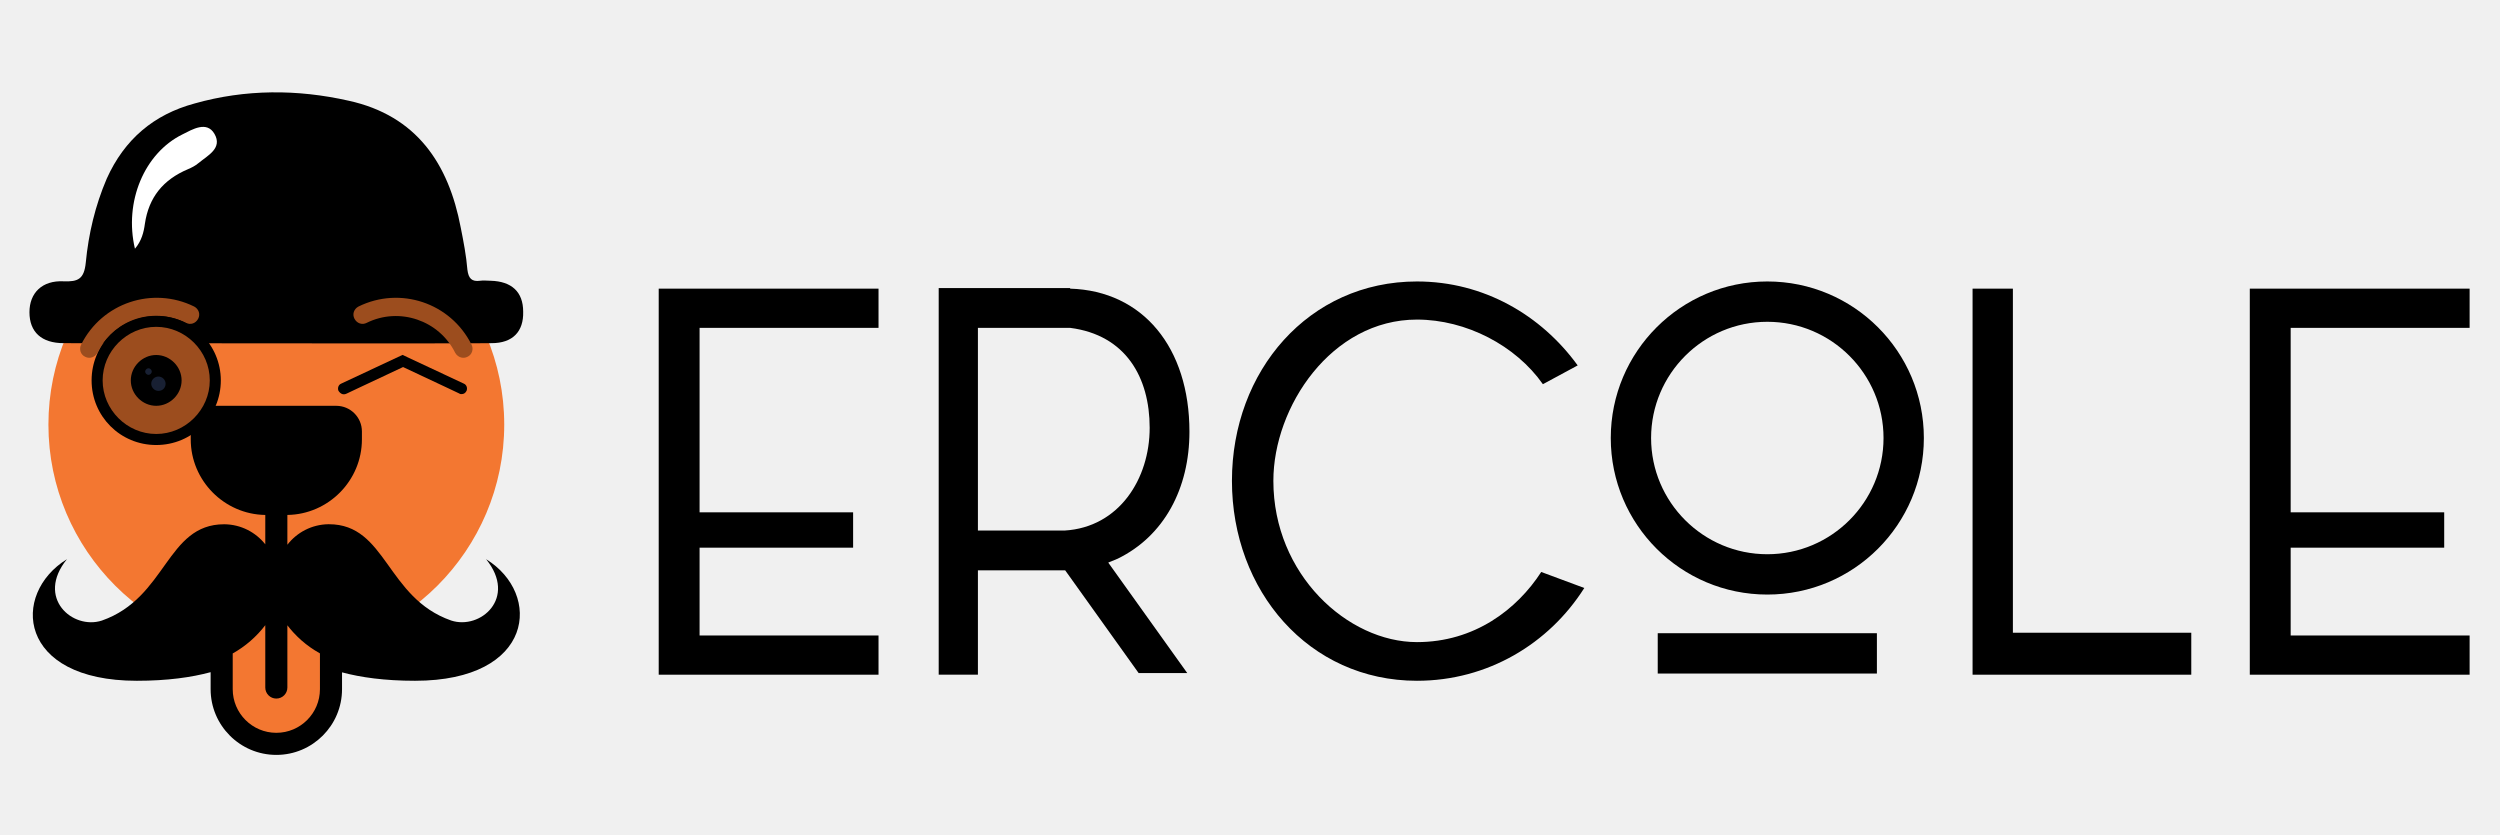
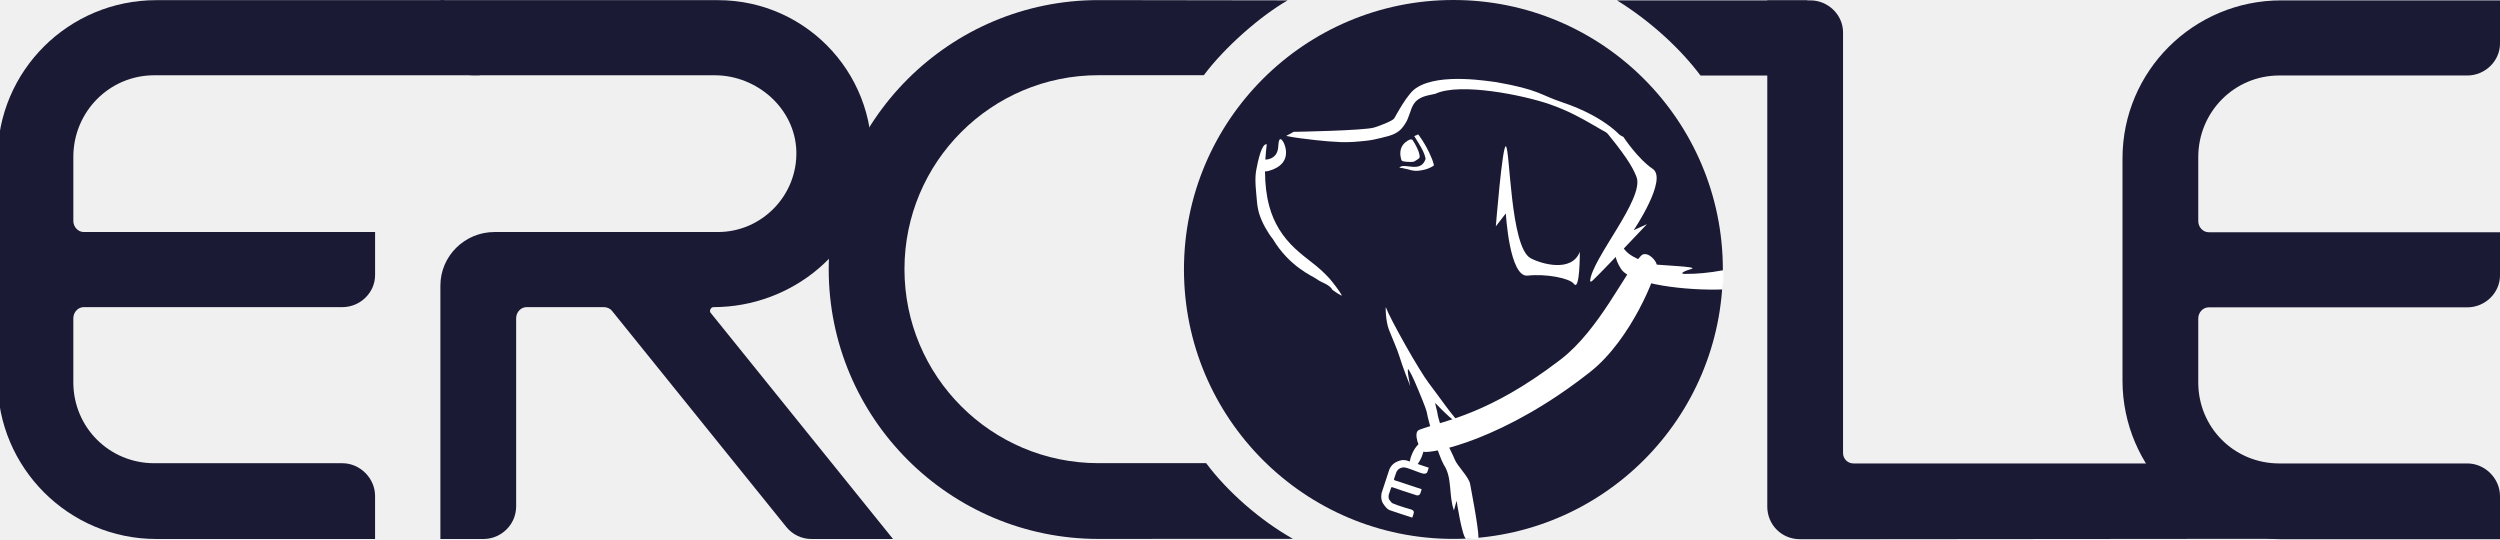
- <svg xmlns="http://www.w3.org/2000/svg" height="201.507" width="603.58" viewBox="0 0 603.58 201.507" xml:space="preserve" id="svg2" version="1.1">
-   <defs id="defs6">
-     <clipPath id="clipPath18" clipPathUnits="userSpaceOnUse">
-       <path id="path16" d="M 0,150.38 H 442.185 V 0 H 0 Z" />
-     </clipPath>
-   </defs>
-   <g transform="matrix(1.333333,0,0,-1.333333,0,201.5067)" id="g10">
-     <g id="g12">
-       <g id="g20" transform="translate(50.03537,115.5088)">
-         <path d="m 0,0 c -22.755,0 -41.268,-18.512 -41.268,-41.268 0,-22.754 18.513,-41.267 41.268,-41.267 22.755,0 41.268,18.513 41.268,41.267 C 41.268,-18.512 22.755,0 0,0" style="fill:#f37731;fill-opacity:1;fill-rule:nonzero;stroke:none" id="path22" />
-       </g>
-       <g id="g24" transform="translate(11.53347,88.9927)">
-         <path d="m 0,0 c -4,0 -6.2,2 -6.2,5.6 0,3.5 2.3,5.8 6.2,5.6 2.6,-0.1 3.7,0.4 4,3.4 0.5,5.2 1.7,10.3 3.8,15.2 3.2,7.1 8.5,11.6 15.9,13.6 9.2,2.6 18.6,2.6 27.9,0.5 12.3,-2.7 18.1,-11.4 20.3,-23 0.5,-2.5 1,-5.1 1.2,-7.6 0.2,-1.6 0.8,-2.2 2.3,-2 0.6,0.1 1.2,0 1.9,0 3.8,-0.1 5.9,-2 5.9,-5.6 C 83.3,2.1 81.3,0 77.5,0 72.3,-0.1 12.7,0 0,0" style="fill:#000000;fill-opacity:1;fill-rule:nonzero;stroke:none" id="path26" />
-       </g>
-       <g id="g28" transform="translate(24.43337,106.0928)">
-         <path d="m 0,0 c 1.2,1.4 1.6,3 1.8,4.5 0.7,4.8 3.3,8 7.8,9.9 0.7,0.3 1.3,0.6 1.9,1.1 1.7,1.4 4.4,2.7 2.9,5.3 -1.4,2.4 -4,0.8 -5.8,-0.1 C 1.7,17.3 -2,8.5 0,0" style="fill:#ffffff;fill-opacity:1;fill-rule:nonzero;stroke:none" id="path30" />
-       </g>
-       <g id="g32" transform="translate(15.42697,86.524)">
-         <path d="m 0,0 c 0.369,-0.187 0.709,-0.211 1.035,-0.153 0.488,0.086 0.934,0.416 1.188,0.881 2.909,5.888 10.12,8.335 16.007,5.426 0.834,-0.441 1.783,-0.106 2.224,0.728 0.441,0.833 0.105,1.782 -0.728,2.223 C 12.185,12.814 3.063,9.778 -0.728,2.223 -1.169,1.39 -0.819,0.359 0,0" style="fill:#9c4d1e;fill-opacity:1;fill-rule:nonzero;stroke:none" id="path34" />
-       </g>
-       <g id="g36" transform="translate(84.64337,86.524)">
-         <path d="m 0,0 c -0.369,-0.187 -0.709,-0.211 -1.035,-0.153 -0.488,0.086 -0.934,0.416 -1.188,0.881 -2.909,5.888 -10.12,8.335 -16.007,5.426 -0.834,-0.441 -1.783,-0.106 -2.224,0.728 -0.441,0.833 -0.105,1.782 0.728,2.223 7.541,3.709 16.663,0.673 20.454,-6.882 C 1.169,1.39 0.819,0.359 0,0" style="fill:#9c4d1e;fill-opacity:1;fill-rule:nonzero;stroke:none" id="path38" />
-       </g>
-       <g id="g40" transform="translate(88.01877,49.875)">
-         <path d="M 0,0 C 5.694,-7.018 -1.052,-12.844 -6.324,-11.105 -18.091,-6.986 -18.016,6.331 -28.46,6.331 h -0.107 C -31.592,6.283 -34.27,4.834 -35.983,2.615 v 5.396 c 7.442,0.11 13.498,6.223 13.498,13.691 v 1.423 c 0,2.567 -2.08,4.648 -4.648,4.648 h -21.701 c -2.568,0 -4.648,-2.081 -4.648,-4.648 v -1.423 c 0,-7.468 6.055,-13.58 13.499,-13.692 V 2.691 c -1.723,2.176 -4.379,3.59 -7.374,3.633 h -0.076 c -10.476,0 -10.368,-13.316 -22.135,-17.435 -5.273,-1.733 -12.026,4.093 -6.331,11.111 -10.192,-6.293 -8.957,-22.016 12.655,-22.016 5.564,0 9.932,0.628 13.363,1.557 v -3.082 c 0,-6.561 5.337,-11.897 11.898,-11.897 6.56,0 11.897,5.336 11.897,11.897 v 3.051 c 3.392,-0.912 7.713,-1.526 13.217,-1.526 C 8.743,-22.016 10.199,-6.293 0,0" style="fill:#000000;fill-opacity:1;fill-rule:nonzero;stroke:none" id="path42" />
-       </g>
-       <g id="g44" transform="translate(28.28497,93.9483)">
-         <path d="m 0,0 c -6.5,0 -11.7,-5.2 -11.7,-11.7 0,-6.5 5.2,-11.7 11.7,-11.7 6.5,0 11.7,5.2 11.7,11.7 C 11.7,-5.2 6.4,0 0,0" style="fill:#000000;fill-opacity:1;fill-rule:nonzero;stroke:none" id="path46" />
-       </g>
-       <g id="g48" transform="translate(62.78497,79.8672)">
-         <path d="M 0,0 1.9,0.9 10.2,4.8 18.5,0.9 20.4,0 c 0.1,-0.1 0.3,-0.1 0.4,-0.1 0.4,0 0.7,0.2 0.9,0.6 0.2,0.5 0,1.1 -0.5,1.3 L 10.1,7 -1,1.8 C -1.5,1.6 -1.7,1 -1.5,0.5 -1.1,-0.1 -0.6,-0.3 0,0" style="fill:#000000;fill-opacity:1;fill-rule:nonzero;stroke:none" id="path50" />
-       </g>
-       <g id="g52" transform="translate(28.28497,72.5484)">
-         <path d="m 0,0 c -5.3,0 -9.7,4.4 -9.7,9.7 0,5.3 4.4,9.7 9.7,9.7 C 5.3,19.4 9.7,15 9.7,9.7 9.7,4.4 5.3,0 0,0" style="fill:#9c4d1e;fill-opacity:1;fill-rule:nonzero;stroke:none" id="path54" />
-       </g>
-       <g id="g56" transform="translate(28.28497,86.8487)">
-         <path d="m 0,0 c -2.5,0 -4.6,-2.1 -4.6,-4.6 0,-2.5 2.1,-4.6 4.6,-4.6 2.5,0 4.6,2.1 4.6,4.6 C 4.6,-2.1 2.5,0 0,0" style="fill:#000000;fill-opacity:1;fill-rule:nonzero;stroke:none" id="path58" />
-       </g>
-       <g id="g60" transform="translate(26.88507,83.2486)">
-         <path d="M 0,0 C -0.3,0 -0.6,0.3 -0.6,0.6 -0.6,0.9 -0.3,1.2 0,1.2 0.3,1.2 0.6,0.9 0.6,0.6 0.6,0.3 0.3,0 0,0" style="fill:#182033;fill-opacity:1;fill-rule:nonzero;stroke:none" id="path62" />
-       </g>
-       <g id="g64" transform="translate(28.68527,80.3487)">
-         <path d="M 0,0 C -0.7,0 -1.3,0.6 -1.3,1.3 -1.3,2 -0.7,2.6 0,2.6 0.7,2.6 1.3,2 1.3,1.3 1.3,0.6 0.8,0 0,0" style="fill:#182033;fill-opacity:1;fill-rule:nonzero;stroke:none" id="path66" />
-       </g>
-       <g id="g68" transform="translate(57.93237,26.333)">
-         <path d="m 0,0 c 0,-4.354 -3.543,-7.896 -7.897,-7.896 -4.354,0 -7.897,3.542 -7.897,7.896 v 6.476 c 2.302,1.284 4.302,3.034 5.897,5.114 V 0.304 c 0,-1.105 0.896,-2 2,-2 1.104,0 2,0.895 2,2 v 11.269 c 0.324,-0.423 0.666,-0.832 1.024,-1.226 0.039,-0.044 0.081,-0.085 0.12,-0.128 0.436,-0.472 0.892,-0.922 1.373,-1.349 0.015,-0.013 0.031,-0.025 0.046,-0.039 1,-0.878 2.094,-1.65 3.267,-2.305 C -0.044,6.514 -0.023,6.497 0,6.484 Z" style="fill:#f37731;fill-opacity:1;fill-rule:nonzero;stroke:none" id="path70" />
-       </g>
-       <g id="g72" transform="translate(119.2757,28.96)">
-         <path d="M 0,0 H 39.802 V 7.1 H 7.4 v 15.901 h 27.802 v 6.4 H 7.4 v 33.402 h 32.402 v 7.101 H 0 Z" style="fill:#000000;fill-opacity:1;fill-rule:nonzero;stroke:none" id="path74" />
-       </g>
-       <g id="g76" transform="translate(192.7757,55.0616)">
-         <path d="M 0,0 H -15.701 V 36.701 H 1 c 10.101,-1.299 14.4,-9 14.4,-18.1 C 15.4,9.4 9.9,0.6 0,0 M 22.602,17.9 C 22.602,33.102 14.2,43.402 1,43.803 v 0.099 h -14.102 -1.599 -8.101 v -70.004 h 7.101 v 18.901 h 13.4 2.401 l 13.3,-18.602 h 8.801 L 7.9,-5.801 c 1.201,0.5 1.701,0.7 1.701,0.7 C 18.001,-1 22.602,7.6 22.602,17.9" style="fill:#000000;fill-opacity:1;fill-rule:nonzero;stroke:none" id="path78" />
-       </g>
-       <g id="g80" transform="translate(364.4817,98.8643)">
-         <path d="m 0,0 h -7.301 v -69.904 h 3 6.501 30.102 v 7.599 H 0 Z" style="fill:#000000;fill-opacity:1;fill-rule:nonzero;stroke:none" id="path82" />
-       </g>
-       <g id="g84" transform="translate(447.1829,91.7627)">
-         <path d="M 0,0 V 7.102 H -39.803 V -62.803 H 0 v 7.1 h -32.402 v 15.901 h 27.801 v 6.401 H -32.402 V 0 Z" style="fill:#000000;fill-opacity:1;fill-rule:nonzero;stroke:none" id="path86" />
-       </g>
-       <path d="m 300.172,29.169 h 39.685 v 7.303 h -39.685 z" style="fill:#000000;fill-opacity:1;fill-rule:nonzero;stroke:none" id="path88" />
-       <g id="g90" transform="translate(320.0149,50.7735)">
-         <path d="m 0,0 c -11.604,0 -21.045,9.44 -21.045,21.044 0,11.604 9.441,21.044 21.045,21.044 11.604,0 21.044,-9.44 21.044,-21.044 C 21.044,9.44 11.604,0 0,0 m 0,49.391 c -15.656,0 -28.347,-12.692 -28.347,-28.347 0,-15.655 12.691,-28.347 28.347,-28.347 15.655,0 28.346,12.692 28.346,28.347 0,15.655 -12.691,28.347 -28.346,28.347" style="fill:#000000;fill-opacity:1;fill-rule:nonzero;stroke:none" id="path92" />
-       </g>
-       <g id="g94" transform="translate(256.5745,34.8604)">
-         <path d="m 0,0 c -12.5,0 -26.001,12.2 -26.001,29.201 0,13.401 10.5,29.201 26.001,29.201 8.9,0 17.901,-4.699 22.802,-11.7 l 6.301,3.401 C 22.502,59.203 12.101,65.304 0,65.304 -19.601,65.304 -33.502,49.103 -33.502,29.201 -33.502,9.3 -19.601,-7.001 0,-7.001 c 12.801,0 23.901,6.7 30.302,16.802 l -7.8,2.899 C 18.102,5.9 10.401,0 0,0" style="fill:#000000;fill-opacity:1;fill-rule:nonzero;stroke:none" id="path96" />
-       </g>
-     </g>
+ <svg xmlns="http://www.w3.org/2000/svg" version="1.1" id="Livello_1" x="0px" y="0px" viewBox="0 0 3401.57 733.65" style="enable-background:new 0 0 3401.57 733.65;" xml:space="preserve">
+   <style type="text/css">
+ 	.st0{fill:#1A1A35;}
+ 	.st1{fill:#FFFFFF;}
+ </style>
+   <path class="st0" d="M2200.08,0.51c46.6,28.75,87.26,66.92,113.64,102.25h145.36V0.51H2200.08z" />
+   <path class="st0" d="M1641.13,630.19h-146.56c-145.74,0-263.93-118.19-263.93-263.93c0-145.74,118.19-263.93,263.93-263.93h143.39  c28.15-37.8,77.02-80.66,114.04-101.81l-257.43-0.38c-202.61,0-367.01,164.4-367.01,366.13c0,202.61,164.4,367.01,367.01,367.01  l264.69-0.13C1715.17,708.46,1669.83,668.84,1641.13,630.19z" />
+   <g>
+     <path class="st0" d="M2521.92,630.57h406.19c23.99,0,165.72,102.57,165.72,102.57l-586.13,0.51h-58.65   c-24.88,0-44.43-19.55-44.43-44.43v-58.65V0.51h58.65c23.99,0,44.43,19.55,44.43,43.54v572.29   C2507.71,624.35,2513.93,630.57,2521.92,630.57z" />
+     <path class="st0" d="M3101.21,102.71c-61.32,0-110.19,49.76-110.19,111.08v87.09c0,8,6.22,15.11,14.22,15.11h396.34v58.65   c0,23.99-20.44,43.54-44.43,43.54h-351.91c-8,0-14.22,7.11-14.22,15.11v87.09c0,61.32,48.88,110.19,110.19,110.19h255.93   c23.99,0,44.43,20.44,44.43,44.43v58.65h-297.7c-119.08,0-215.94-96.86-215.94-215.94v-99.53v-22.22v-79.98V215.57   c0-119.08,96.86-215.05,215.94-215.05h297.7v58.65c0,23.99-20.44,43.54-44.43,43.54H3101.21z" />
+   </g>
+   <g>
+     <path class="st0" d="M1070.19,717.37L832.92,423.22c-2.67-3.55-7.11-5.33-11.55-5.33H716.51c-8,0-14.22,7.11-14.22,15.11v255.93   c0,24.88-20.44,44.43-44.43,44.43h-58.65V417.89v-29.33c0-39.99,32.88-72.87,73.76-72.87h29.33h43.54h132.41h98.64   c59.54,0,108.42-49.76,106.64-110.19c-1.78-57.76-53.32-103.08-111.08-103.08h-328.8c-24.88,0-44.43-19.55-44.43-43.54V0.22h377.68   c123.52,0,221.27,106.64,207.94,231.94c-11.55,107.53-106.64,185.73-214.16,185.73c-3.55,0-6.22,5.33-3.55,8l247.93,307.47h-111.08   C1090.63,733.36,1078.19,727.14,1070.19,717.37z" />
+     <path class="st0" d="M209.98,102.42c-61.32,0-110.19,49.76-110.19,111.08v87.09c0,8,6.22,15.11,14.22,15.11h396.34v58.65   c0,23.99-20.44,43.54-44.43,43.54H114c-8,0-14.22,7.11-14.22,15.11v87.09c0,61.32,48.88,110.19,110.19,110.19h255.93   c23.99,0,44.43,20.44,44.43,44.43v58.65h-297.7C93.56,733.36-3.3,636.5-3.3,517.42v-99.53v-22.22V315.7V215.28   C-3.3,96.2,93.56,0.22,212.64,0.22l391.21,0c0,0,71.73,102.18,47.74,102.18L209.98,102.42z" />
+   </g>
+   <g>
+     <circle class="st0" cx="1977.55" cy="366.62" r="366.62" />
+     <path class="st1" d="M2209.96,190.55c-26.55-6.64-51.77-31.6-102.02-48.91c-34.38-11.84-120.96-29.94-155.12-13.97   c-5.13,1.24-11.89,2.17-16.77,4.19c-7.94,3.28-12.1,7.45-15.37,15.37c-0.72,1.73-5.01,14.78-6.99,18.17   c-3.92,6.71-7.34,11.49-13.97,15.37c-6.63,3.87-13.56,5.1-20.96,6.99c-6.82,1.74-13.22,3.05-20.22,3.79   c-11.95,1.28-22.29,2.22-34.29,1.8c-10.07-0.36-24.94-1.58-34.94-2.79c-11.37-1.38-27.95-3.09-39.13-5.59   c-0.55-0.12,10.3-5.31,9.78-5.59c1.41,0,95.37-1.63,109.7-5.84c6.66-1.96,24.79-8.83,27.26-12.33   c1.96-2.78,18.17-34.94,30.74-41.92c32.14-20.96,102.02-7.97,107.92-7.58c59.02,10.41,59.78,17.36,89.12,27.14   C2189.31,160.38,2209.96,190.55,2209.96,190.55z" />
+     <path class="st1" d="M1723.58,196.33c-1.57,12.9-2.46,25.65-2.35,38.45c0.14,15.5,1.73,30.82,5.8,45.84   c6.12,22.62,18.02,41.69,35.14,57.6c7,6.5,14.45,12.44,22.01,18.27c8.92,6.88,17.44,14.2,24.92,22.65   c3.93,4.44,13.72,17.16,16.46,22.44c1.4,2.79-12.46-6.94-12.48-7c-4.26-8.01-15.28-9.84-22.36-15.37   c-4.42-3.45-36.06-15.86-58.89-54.01c-7.24-8.94-14.67-22.41-18.2-33.41c-1.88-5.86-2.92-11.88-3.41-18.01   c-1.07-13.38-3.42-29.18-0.95-42.31C1711.55,219.26,1716.64,194.74,1723.58,196.33z" />
+     <path class="st1" d="M1915.32,220.22c-2.34,0.02-4.57-0.5-6.5-0.89c-1.04-0.21-1.7-0.7-2.06-1.83c-1.18-3.66-1.73-7.4-1.34-11.23   c0.5-4.88,2.6-8.94,6.19-12.16c2.02-1.81,4.31-3.16,6.74-4.29c0.64-0.3,3.14-0.13,3.58,0.55c3.41,5.19,6.02,10.06,8.28,15.91   c0.54,1.4,1.12,4.29,1.38,5.79c0.49,2.86-1.06,3.71-3.5,5.22c-2.13,1.32-3.28,2.53-5.68,2.94   C1920.56,220.54,1916.83,220.27,1915.32,220.22z" />
+     <path class="st1" d="M1903.91,228.1c6.73-7.65,29.03,8.54,35.86-11.95c-0.95-4.14-1.64-6.41-3.42-10.25   c-2.87-6.19-8.4-14.67-11.95-20.49c-0.36-0.58,4.38-1.64,4.49-2.45l-0.04,0.04c0.31-0.02,1.16,0.21,1.31,0.41   c7.38,10.17,13.37,20.75,18.07,32.47c1.02,2.53,1.89,5.12,2.55,7.77c0.37,1.5,0.38,1.52-0.91,2.32c-4.35,2.71-9.08,4.47-14.09,5.45   c-8.46,1.66-12.4,1.42-20.6-1.17c-0.59-0.19-5.21-0.89-6.02-1.35C1909.15,228.9,1903.91,228.1,1903.91,228.1z" />
+     <path class="st1" d="M2149.55,342.6c-11.19,28.95-53.41,16.17-67.09,8.64c-27.65-15.21-27.77-149.28-33.56-152.15   c-4.7-2.33-13.63,108.84-13.63,108.84l13.63-17.59c0,0,4.81,87.44,29.7,84.67c24.89-2.77,57.08,3.44,62.89,11.18   C2149.86,397.38,2149.55,342.6,2149.55,342.6z" />
+     <path class="st1" d="M2178.46,171.14c31.49,37.58,42.75,55.11,48.26,69.72c11.13,29.53-61.49,111.8-63.17,141.66   c-0.01,0.24,0.97,1.47,3.08-0.52c14.76-13.94,74.29-77.04,74.29-77.04l-18.06,8.2c0,0,46.63-69.27,25.92-83.34   s-39.96-43.55-39.96-43.55L2178.46,171.14z" />
+     <path class="st1" d="M2205.07,324.81c0,0-17.32,13.08,0.38,40.84c13.87,21.76,90.69,29.92,138.39,28.16c0,0,2.46-26.44,0-25.98   c-18.37,3.42-35.54,4.97-51.1,4.87c-9.5-0.06,0.44-4.44,8.42-6.72c12.99-3.71-50.25-4.76-57.53-7.42   C2221.36,350.39,2205.96,342.57,2205.07,324.81z" />
+     <path class="st1" d="M1952.82,548.31c-0.22,1.5,2.69,11.16,2.79,12.58c0.5,6.55,8.17,30.69,12.58,40.53   c2.37,5.29,9.06,18.35,11.18,23.76c3.61,9.19,19.35,23.78,20.96,33.54c0.86,5.21,11.33,58.27,11.33,72.84   c0,3.53-13.08,0.5-16.7,1.86c-5.59-2.79-12.97-51.23-12.99-51.96c-0.01-0.41-3.71,12.99-3.71,12.99   c-7.42-20.41-1.86-44.54-13.86-62.14c-7.87-14.36-21.46-60.92-22.76-70.01c-0.4-2.79-2.35-8.89-11.63-31.15   c-2.27-5.44-8.17-19.89-12.93-27.54c-4.43-7.12,1.8,21.98,1.8,21.98s-10.98-27.61-14.85-40.83c-2.43-8.32-10-25.27-14.25-36.29   c-4.53-11.74-4.9-32.5-4.04-30.11c5.29,14.67,44.48,84.88,58.69,103.41c15.13,19.71,29.25,41.44,46.45,59.38   c0.31,0.32,0.77,0.56,0.83,1.4C1976.63,572.22,1965.29,561.44,1952.82,548.31z" />
+     <path class="st1" d="M1720.62,217.18c0,0,17.8,1.11,18.62-17.99c0.81-19.1,7.58-4.62,7.58-4.62s14.54,28.13-20.4,37.91   C1717.53,234.97,1720.62,231.31,1720.62,217.18z" />
+     <path class="st1" d="M1931,584.81c33.4-12.57,93.64-19.9,192.38-95.6c52.99-40.63,88.32-120.12,109.52-141.32   c7.42-7.42,20.71,6,21.2,12.37c0.89,11.49-34.34,101.39-90.06,145.47c-116.3,92-215.24,112.19-227.9,108.9   C1932.45,613.68,1921.59,588.35,1931,584.81z" />
+     <ellipse transform="matrix(0.4028 -0.9153 0.9153 0.4028 583.7275 2134.658)" class="st1" cx="1927.76" cy="619.99" rx="18.5" ry="6.8" />
+     <path class="st1" d="M1890.44,638.64c0,0,2.33-6.16,8.36-9.46c7.92-4.32,12.9-3.26,14.93-2.71c3.82,1.04,30.22,9.89,30.22,9.89   s-1.28,4.84-2.08,6.3c-0.28,0.52-0.94,1.17-1.78,1.53c-0.84,0.36-2.55,0.46-3.38,0.29c-6.59-1.35-18.9-7.46-25.55-8.45   c-1.57-0.23-4.09,0.09-6.24,1.08c-2.88,1.32-4.8,4.8-4.8,4.8l-3.39,9.76c0,0-0.34,1.05,0.86,1.83l36.73,12.1   c0,0-1.26,4.92-2.1,6.37c-0.28,0.48-0.89,1.37-1.79,1.77c-0.83,0.37-2.09,0.41-2.82,0.21c-5.82-1.61-33.14-10.99-33.14-10.99   s-0.59-0.3-1.19,0.06c-0.6,0.36-0.59,0.9-0.59,0.9l-3.01,8.94c0,0-1.32,4.44,0.96,7.56c2.28,3.12,3.1,3.87,4.56,4.56   c6.05,2.86,25.4,8.4,25.4,8.4s2.19,0.88,2.67,1.96s0.48,2.05,0.35,2.72c-0.32,1.61-2.05,6.23-2.05,6.23s-29.05-9.43-30.5-10.05   c-2.83-1.2-4.88-2.81-8.84-8.54c-4.56-6.6-2.33-15.1-2.33-15.1L1890.44,638.64z" />
  </g>
</svg>
